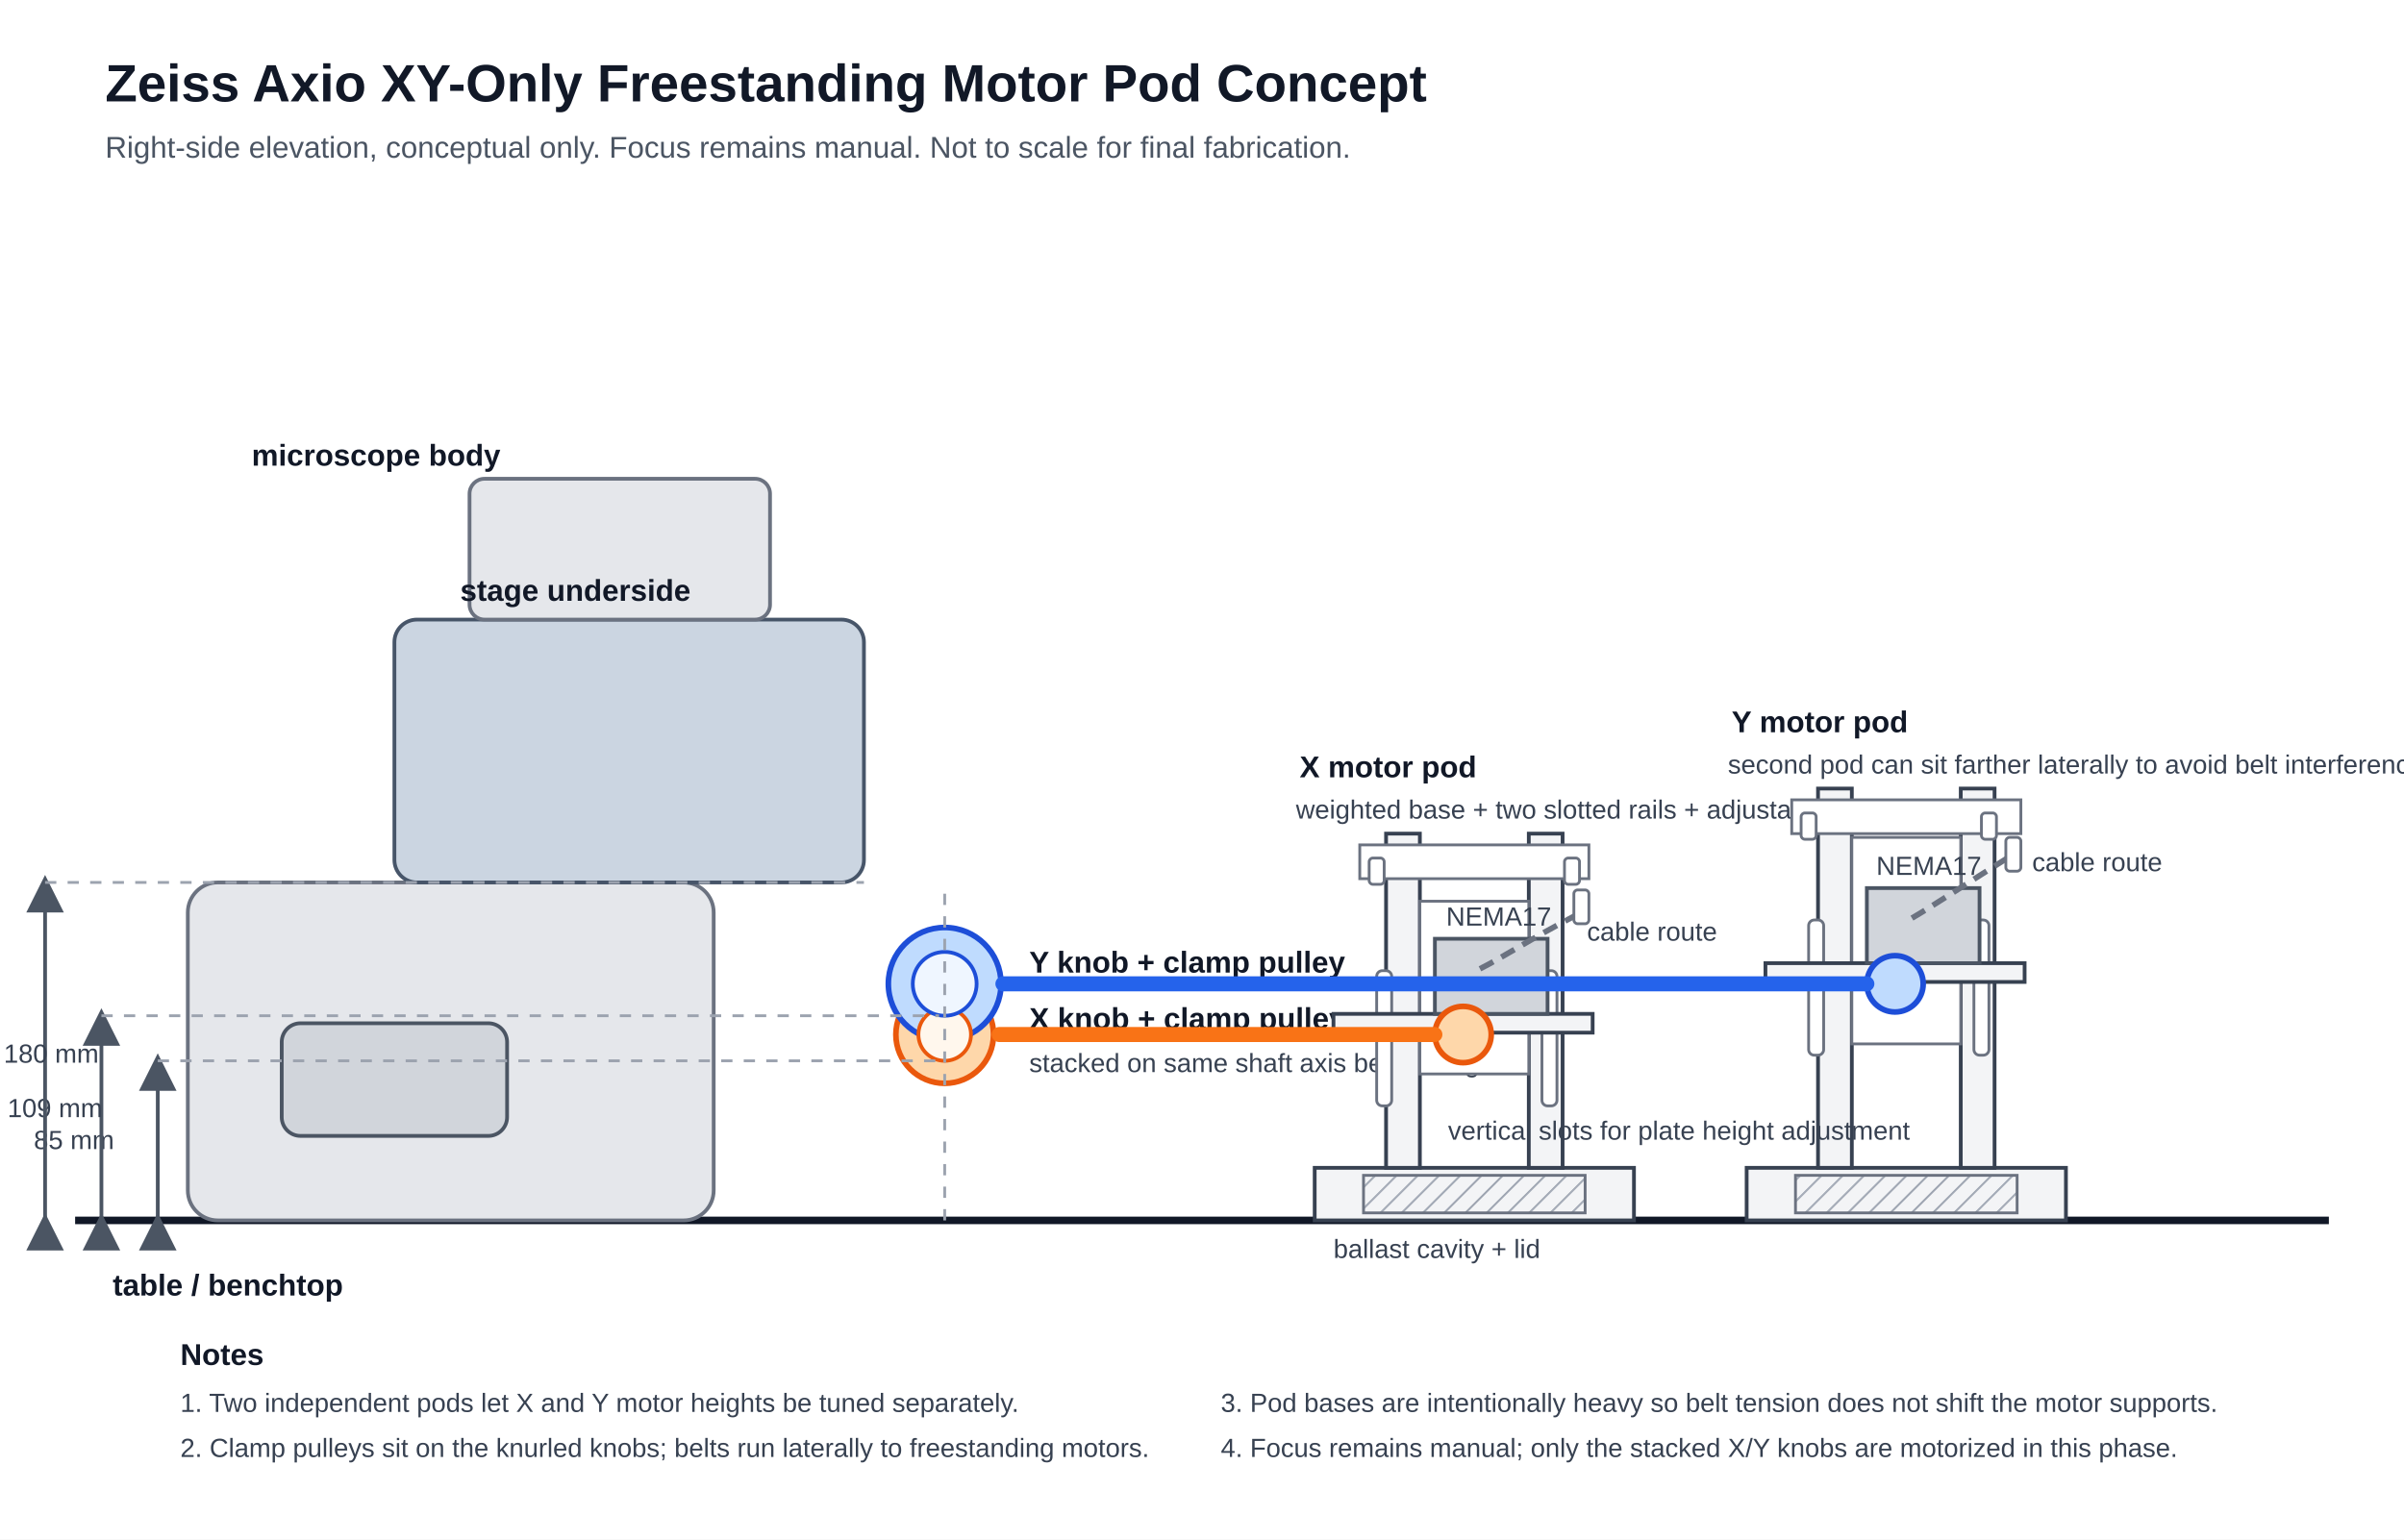
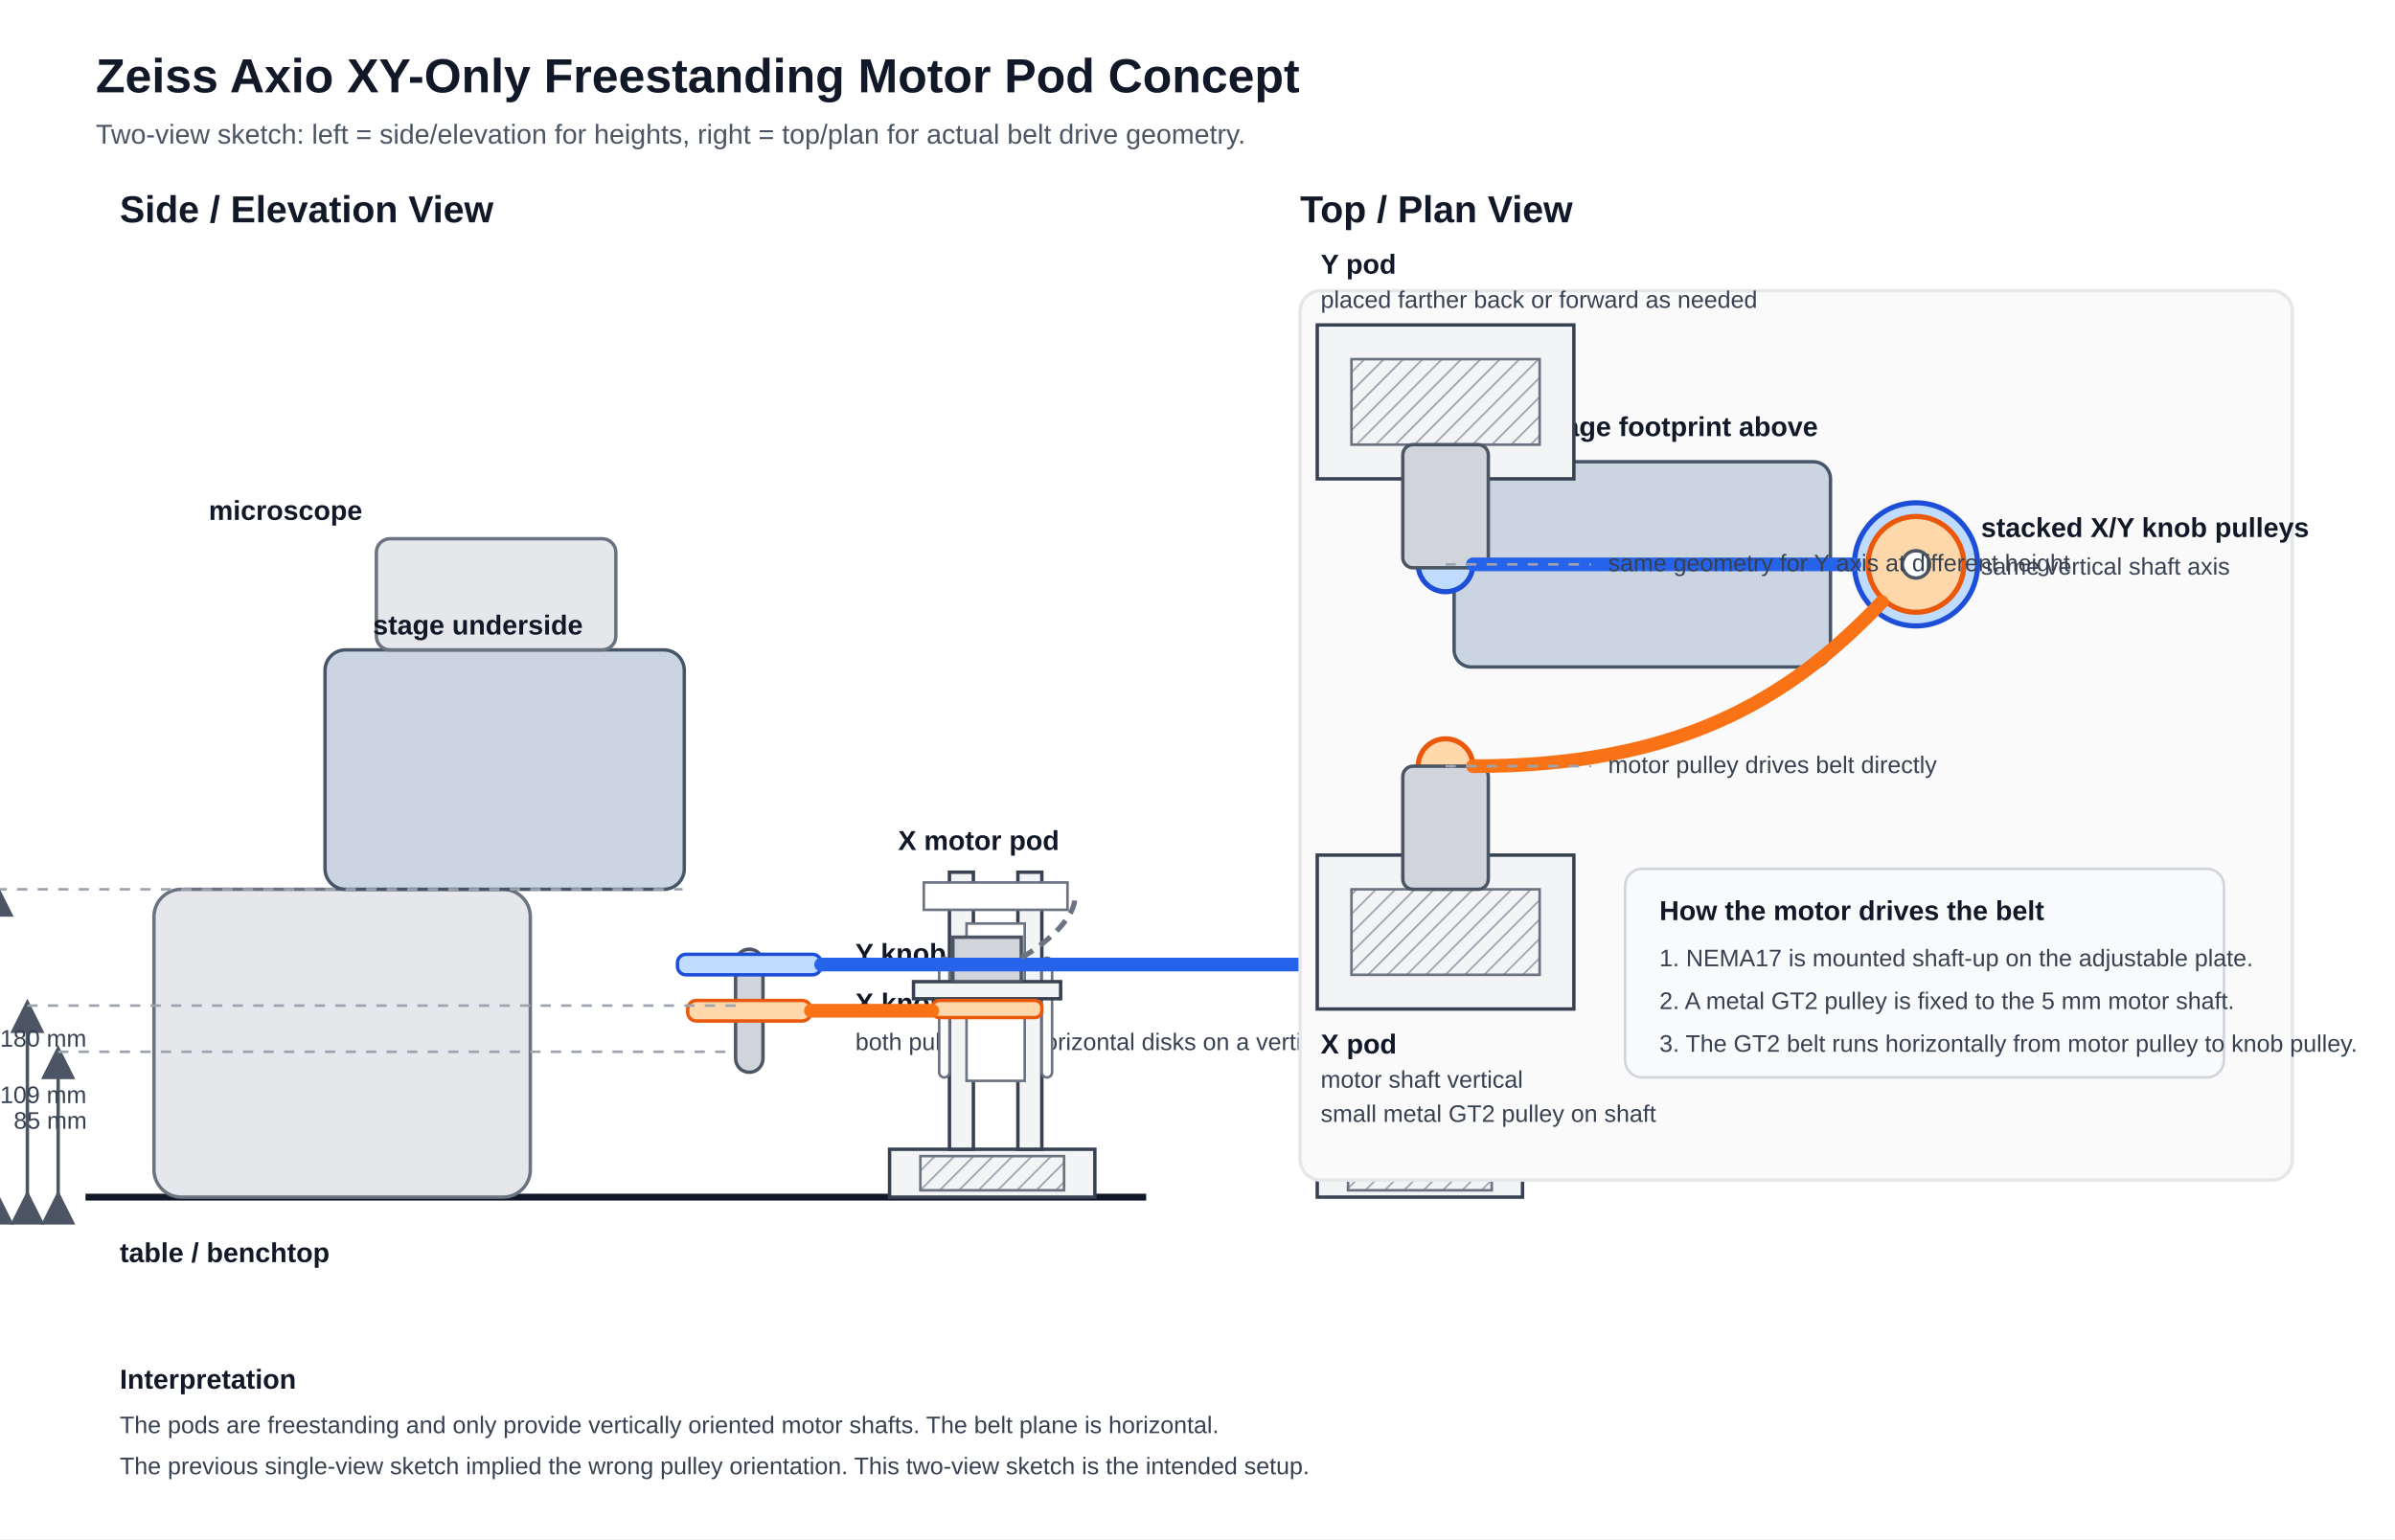
- <svg xmlns="http://www.w3.org/2000/svg" width="1280" height="820" viewBox="0 0 1280 820">
+ <svg xmlns="http://www.w3.org/2000/svg" width="1400" height="900" viewBox="0 0 1400 900">
  <defs>
    <marker id="arrow" markerWidth="10" markerHeight="10" refX="8" refY="5" orient="auto">
      <path d="M0,0 L10,5 L0,10 z" fill="#4b5563" />
    </marker>
    <pattern id="ballastHatch" patternUnits="userSpaceOnUse" width="8" height="8" patternTransform="rotate(45)">
      <line x1="0" y1="0" x2="0" y2="8" stroke="#9ca3af" stroke-width="2" />
    </pattern>
    <style>
      .title { font: 700 28px Arial, sans-serif; fill: #111827; }
      .subtitle { font: 400 16px Arial, sans-serif; fill: #4b5563; }
+       .panel { font: 700 22px Arial, sans-serif; fill: #111827; }
      .label { font: 600 16px Arial, sans-serif; fill: #111827; }
      .small { font: 400 14px Arial, sans-serif; fill: #374151; }
      .tiny { font: 400 12px Arial, sans-serif; fill: #6b7280; }
      .body { fill: #e5e7eb; stroke: #6b7280; stroke-width: 2; }
      .dark { fill: #d1d5db; stroke: #4b5563; stroke-width: 2; }
      .stage { fill: #cbd5e1; stroke: #475569; stroke-width: 2; }
      .pod { fill: #f3f4f6; stroke: #374151; stroke-width: 2; }
      .ballast { fill: url(#ballastHatch); stroke: #6b7280; stroke-width: 1.5; }
      .slot { fill: #ffffff; stroke: #6b7280; stroke-width: 1.5; }
      .cable { fill: none; stroke: #6b7280; stroke-width: 3; stroke-dasharray: 8 5; }
      .xbelt { fill: none; stroke: #f97316; stroke-width: 8; stroke-linecap: round; }
      .ybelt { fill: none; stroke: #2563eb; stroke-width: 8; stroke-linecap: round; }
      .pulleyX { fill: #fed7aa; stroke: #ea580c; stroke-width: 3; }
      .pulleyY { fill: #bfdbfe; stroke: #1d4ed8; stroke-width: 3; }
      .dim { fill: none; stroke: #4b5563; stroke-width: 2; marker-start: url(#arrow); marker-end: url(#arrow); }
      .guide { fill: none; stroke: #9ca3af; stroke-width: 1.5; stroke-dasharray: 6 6; }
+       .diskEdgeX { fill: #fed7aa; stroke: #ea580c; stroke-width: 2; }
+       .diskEdgeY { fill: #bfdbfe; stroke: #1d4ed8; stroke-width: 2; }
+       .noteBox { fill: #f9fafb; stroke: #d1d5db; stroke-width: 1.5; }
    </style>
  </defs>
-   <rect x="0" y="0" width="1280" height="820" fill="#ffffff" />
+   <rect x="0" y="0" width="1400" height="900" fill="#ffffff" />
  <text x="56" y="54" class="title">Zeiss Axio XY-Only Freestanding Motor Pod Concept</text>
-   <text x="56" y="84" class="subtitle">Right-side elevation, conceptual only. Focus remains manual. Not to scale for final fabrication.</text>
-   <line x1="40" y1="650" x2="1240" y2="650" stroke="#111827" stroke-width="4" />
-   <text x="60" y="690" class="label">table / benchtop</text>
-   <rect x="100" y="470" width="280" height="180" rx="16" class="body" />
-   <rect x="210" y="330" width="250" height="140" rx="12" class="stage" />
-   <rect x="250" y="255" width="160" height="75" rx="8" class="body" />
-   <rect x="150" y="545" width="120" height="60" rx="10" class="dark" />
-   <text x="134" y="248" class="label">microscope body</text>
-   <text x="245" y="320" class="label">stage underside</text>
-   <rect x="494" y="504" width="18" height="70" rx="8" class="dark" />
-   <circle cx="503" cy="551" r="26" class="pulleyX" />
-   <circle cx="503" cy="524" r="30" class="pulleyY" />
-   <circle cx="503" cy="551" r="14" fill="#fff7ed" stroke="#ea580c" stroke-width="2" />
-   <circle cx="503" cy="524" r="17" fill="#eff6ff" stroke="#1d4ed8" stroke-width="2" />
-   <text x="548" y="518" class="label">Y knob + clamp pulley</text>
-   <text x="548" y="548" class="label">X knob + clamp pulley</text>
-   <text x="548" y="571" class="small">stacked on same shaft axis below stage</text>
-   <line x1="503" y1="650" x2="503" y2="470" class="guide" />
-   <rect x="700" y="622" width="170" height="28" class="pod" />
-   <rect x="726" y="626" width="118" height="20" class="ballast" />
-   <rect x="738" y="444" width="18" height="178" class="pod" />
-   <rect x="814" y="444" width="18" height="178" class="pod" />
-   <rect x="756" y="480" width="58" height="92" class="slot" />
-   <rect x="733" y="517" width="8" height="72" rx="3" class="slot" />
-   <rect x="821" y="517" width="8" height="72" rx="3" class="slot" />
-   <rect x="724" y="450" width="122" height="18" class="slot" />
-   <rect x="710" y="540" width="138" height="10" class="pod" />
-   <rect x="764" y="500" width="60" height="40" class="dark" />
-   <circle cx="779" cy="551" r="15" class="pulleyX" />
-   <path d="M 532 551 C 592 551, 650 551, 764 551" class="xbelt" />
-   <path d="M 788 516 C 800 510, 815 500, 840 487" class="cable" />
-   <rect x="838" y="474" width="8" height="18" rx="2" class="slot" />
-   <rect x="729" y="457" width="8" height="14" rx="2" class="slot" />
-   <rect x="833" y="457" width="8" height="14" rx="2" class="slot" />
-   <text x="692" y="414" class="label">X motor pod</text>
-   <text x="690" y="436" class="small">weighted base + two slotted rails + adjustable motor plate</text>
-   <rect x="930" y="622" width="170" height="28" class="pod" />
-   <rect x="956" y="626" width="118" height="20" class="ballast" />
-   <rect x="968" y="420" width="18" height="202" class="pod" />
-   <rect x="1044" y="420" width="18" height="202" class="pod" />
-   <rect x="986" y="446" width="58" height="110" class="slot" />
-   <rect x="963" y="490" width="8" height="72" rx="3" class="slot" />
-   <rect x="1051" y="490" width="8" height="72" rx="3" class="slot" />
-   <rect x="954" y="426" width="122" height="18" class="slot" />
-   <rect x="940" y="513" width="138" height="10" class="pod" />
-   <rect x="994" y="473" width="60" height="40" class="dark" />
-   <circle cx="1009" cy="524" r="15" class="pulleyY" />
-   <path d="M 534 524 C 664 524, 802 524, 994 524" class="ybelt" />
-   <path d="M 1018 489 C 1030 482, 1048 470, 1072 455" class="cable" />
-   <rect x="1068" y="446" width="8" height="18" rx="2" class="slot" />
-   <rect x="959" y="433" width="8" height="14" rx="2" class="slot" />
-   <rect x="1055" y="433" width="8" height="14" rx="2" class="slot" />
-   <text x="922" y="390" class="label">Y motor pod</text>
-   <text x="920" y="412" class="small">second pod can sit farther laterally to avoid belt interference</text>
-   <text x="710" y="670" class="small">ballast cavity + lid</text>
-   <text x="770" y="493" class="small">NEMA17</text>
-   <text x="999" y="466" class="small">NEMA17</text>
-   <text x="845" y="501" class="small">cable route</text>
-   <text x="1082" y="464" class="small">cable route</text>
-   <text x="771" y="607" class="small">vertical slots for plate height adjustment</text>
-   <line x1="84" y1="650" x2="84" y2="565" class="dim" />
-   <text x="18" y="612" class="small">85 mm</text>
-   <line x1="54" y1="650" x2="54" y2="541" class="dim" />
-   <text x="4" y="595" class="small">109 mm</text>
-   <line x1="24" y1="650" x2="24" y2="470" class="dim" />
-   <text x="2" y="566" class="small">180 mm</text>
-   <line x1="84" y1="565" x2="500" y2="565" class="guide" />
-   <line x1="54" y1="541" x2="500" y2="541" class="guide" />
-   <line x1="24" y1="470" x2="460" y2="470" class="guide" />
-   <text x="96" y="727" class="label">Notes</text>
-   <text x="96" y="752" class="small">1. Two independent pods let X and Y motor heights be tuned separately.</text>
-   <text x="96" y="776" class="small">2. Clamp pulleys sit on the knurled knobs; belts run laterally to freestanding motors.</text>
-   <text x="650" y="752" class="small">3. Pod bases are intentionally heavy so belt tension does not shift the motor supports.</text>
-   <text x="650" y="776" class="small">4. Focus remains manual; only the stacked X/Y knobs are motorized in this phase.</text>
+   <text x="56" y="84" class="subtitle">Two-view sketch: left = side/elevation for heights, right = top/plan for actual belt drive geometry.</text>
+   <text x="70" y="130" class="panel">Side / Elevation View</text>
+   <line x1="50" y1="700" x2="670" y2="700" stroke="#111827" stroke-width="4" />
+   <text x="70" y="738" class="label">table / benchtop</text>
+   <rect x="90" y="520" width="220" height="180" rx="16" class="body" />
+   <rect x="190" y="380" width="210" height="140" rx="12" class="stage" />
+   <rect x="220" y="315" width="140" height="65" rx="8" class="body" />
+   <text x="122" y="304" class="label">microscope</text>
+   <text x="218" y="371" class="label">stage underside</text>
+   <rect x="430" y="555" width="16" height="72" rx="8" class="dark" />
+   <rect x="402" y="585" width="72" height="12" rx="5" class="diskEdgeX" />
+   <rect x="396" y="558" width="84" height="12" rx="5" class="diskEdgeY" />
+   <text x="500" y="563" class="label">Y knob pulley</text>
+   <text x="500" y="592" class="label">X knob pulley</text>
+   <text x="500" y="614" class="small">both pulleys are horizontal disks on a vertical shaft</text>
+   <rect x="520" y="672" width="120" height="28" class="pod" />
+   <rect x="538" y="676" width="84" height="20" class="ballast" />
+   <rect x="555" y="510" width="14" height="162" class="pod" />
+   <rect x="595" y="510" width="14" height="162" class="pod" />
+   <rect x="565" y="540" width="34" height="92" class="slot" />
+   <rect x="549" y="560" width="6" height="70" rx="3" class="slot" />
+   <rect x="609" y="560" width="6" height="70" rx="3" class="slot" />
+   <rect x="540" y="516" width="84" height="16" class="slot" />
+   <rect x="534" y="574" width="86" height="10" class="pod" />
+   <rect x="557" y="548" width="40" height="26" class="dark" />
+   <rect x="545" y="585" width="64" height="10" rx="4" class="diskEdgeX" />
+   <line x1="474" y1="591" x2="545" y2="591" class="xbelt" />
+   <text x="525" y="497" class="label">X motor pod</text>
+   <rect x="770" y="672" width="120" height="28" class="pod" />
+   <rect x="788" y="676" width="84" height="20" class="ballast" />
+   <rect x="805" y="480" width="14" height="192" class="pod" />
+   <rect x="845" y="480" width="14" height="192" class="pod" />
+   <rect x="815" y="512" width="34" height="104" class="slot" />
+   <rect x="799" y="532" width="6" height="70" rx="3" class="slot" />
+   <rect x="859" y="532" width="6" height="70" rx="3" class="slot" />
+   <rect x="790" y="486" width="84" height="16" class="slot" />
+   <rect x="784" y="547" width="86" height="10" class="pod" />
+   <rect x="807" y="522" width="40" height="26" class="dark" />
+   <rect x="795" y="558" width="64" height="10" rx="4" class="diskEdgeY" />
+   <line x1="480" y1="564" x2="795" y2="564" class="ybelt" />
+   <text x="775" y="467" class="label">Y motor pod</text>
+   <path d="M 597 560 C 618 548, 630 532, 628 524" class="cable" />
+   <path d="M 847 535 C 868 522, 880 505, 878 494" class="cable" />
+   <line x1="34" y1="700" x2="34" y2="615" class="dim" />
+   <text x="8" y="660" class="small">85 mm</text>
+   <line x1="16" y1="700" x2="16" y2="588" class="dim" />
+   <text x="0" y="645" class="small">109 mm</text>
+   <line x1="-2" y1="700" x2="-2" y2="520" class="dim" />
+   <text x="0" y="612" class="small">180 mm</text>
+   <line x1="34" y1="615" x2="430" y2="615" class="guide" />
+   <line x1="16" y1="588" x2="430" y2="588" class="guide" />
+   <line x1="-2" y1="520" x2="399" y2="520" class="guide" />
+   <text x="760" y="130" class="panel">Top / Plan View</text>
+   <rect x="760" y="170" width="580" height="520" rx="12" fill="#fafafa" stroke="#e5e7eb" stroke-width="2" />
+   <rect x="850" y="270" width="220" height="120" rx="10" class="stage" />
+   <text x="900" y="255" class="label">stage footprint above</text>
+   <circle cx="1120" cy="330" r="36" class="pulleyY" />
+   <circle cx="1120" cy="330" r="28" class="pulleyX" />
+   <circle cx="1120" cy="330" r="8" fill="#ffffff" stroke="#4b5563" stroke-width="2" />
+   <text x="1158" y="314" class="label">stacked X/Y knob pulleys</text>
+   <text x="1158" y="336" class="small">same vertical shaft axis</text>
+   <rect x="770" y="500" width="150" height="90" class="pod" />
+   <rect x="790" y="520" width="110" height="50" class="ballast" />
+   <circle cx="845" cy="448" r="16" class="pulleyX" />
+   <rect x="820" y="448" width="50" height="72" rx="6" class="dark" />
+   <path d="M 1100 352 C 1045 410, 980 448, 861 448" class="xbelt" />
+   <text x="772" y="616" class="label">X pod</text>
+   <text x="772" y="636" class="small">motor shaft vertical</text>
+   <text x="772" y="656" class="small">small metal GT2 pulley on shaft</text>
+   <rect x="770" y="190" width="150" height="90" class="pod" />
+   <rect x="790" y="210" width="110" height="50" class="ballast" />
+   <circle cx="845" cy="330" r="16" class="pulleyY" />
+   <rect x="820" y="260" width="50" height="72" rx="6" class="dark" />
+   <path d="M 1084 330 C 1030 330, 980 330, 861 330" class="ybelt" />
+   <text x="772" y="160" class="label">Y pod</text>
+   <text x="772" y="180" class="small">placed farther back or forward as needed</text>
+   <line x1="845" y1="448" x2="930" y2="448" class="guide" />
+   <text x="940" y="452" class="small">motor pulley drives belt directly</text>
+   <line x1="845" y1="330" x2="930" y2="330" class="guide" />
+   <text x="940" y="334" class="small">same geometry for Y axis at different height</text>
+   <rect x="950" y="508" width="350" height="122" rx="10" class="noteBox" />
+   <text x="970" y="538" class="label">How the motor drives the belt</text>
+   <text x="970" y="565" class="small">1. NEMA17 is mounted shaft-up on the adjustable plate.</text>
+   <text x="970" y="590" class="small">2. A metal GT2 pulley is fixed to the 5 mm motor shaft.</text>
+   <text x="970" y="615" class="small">3. The GT2 belt runs horizontally from motor pulley to knob pulley.</text>
+   <text x="70" y="812" class="label">Interpretation</text>
+   <text x="70" y="838" class="small">The pods are freestanding and only provide vertically oriented motor shafts. The belt plane is horizontal.</text>
+   <text x="70" y="862" class="small">The previous single-view sketch implied the wrong pulley orientation. This two-view sketch is the intended setup.</text>
</svg>
